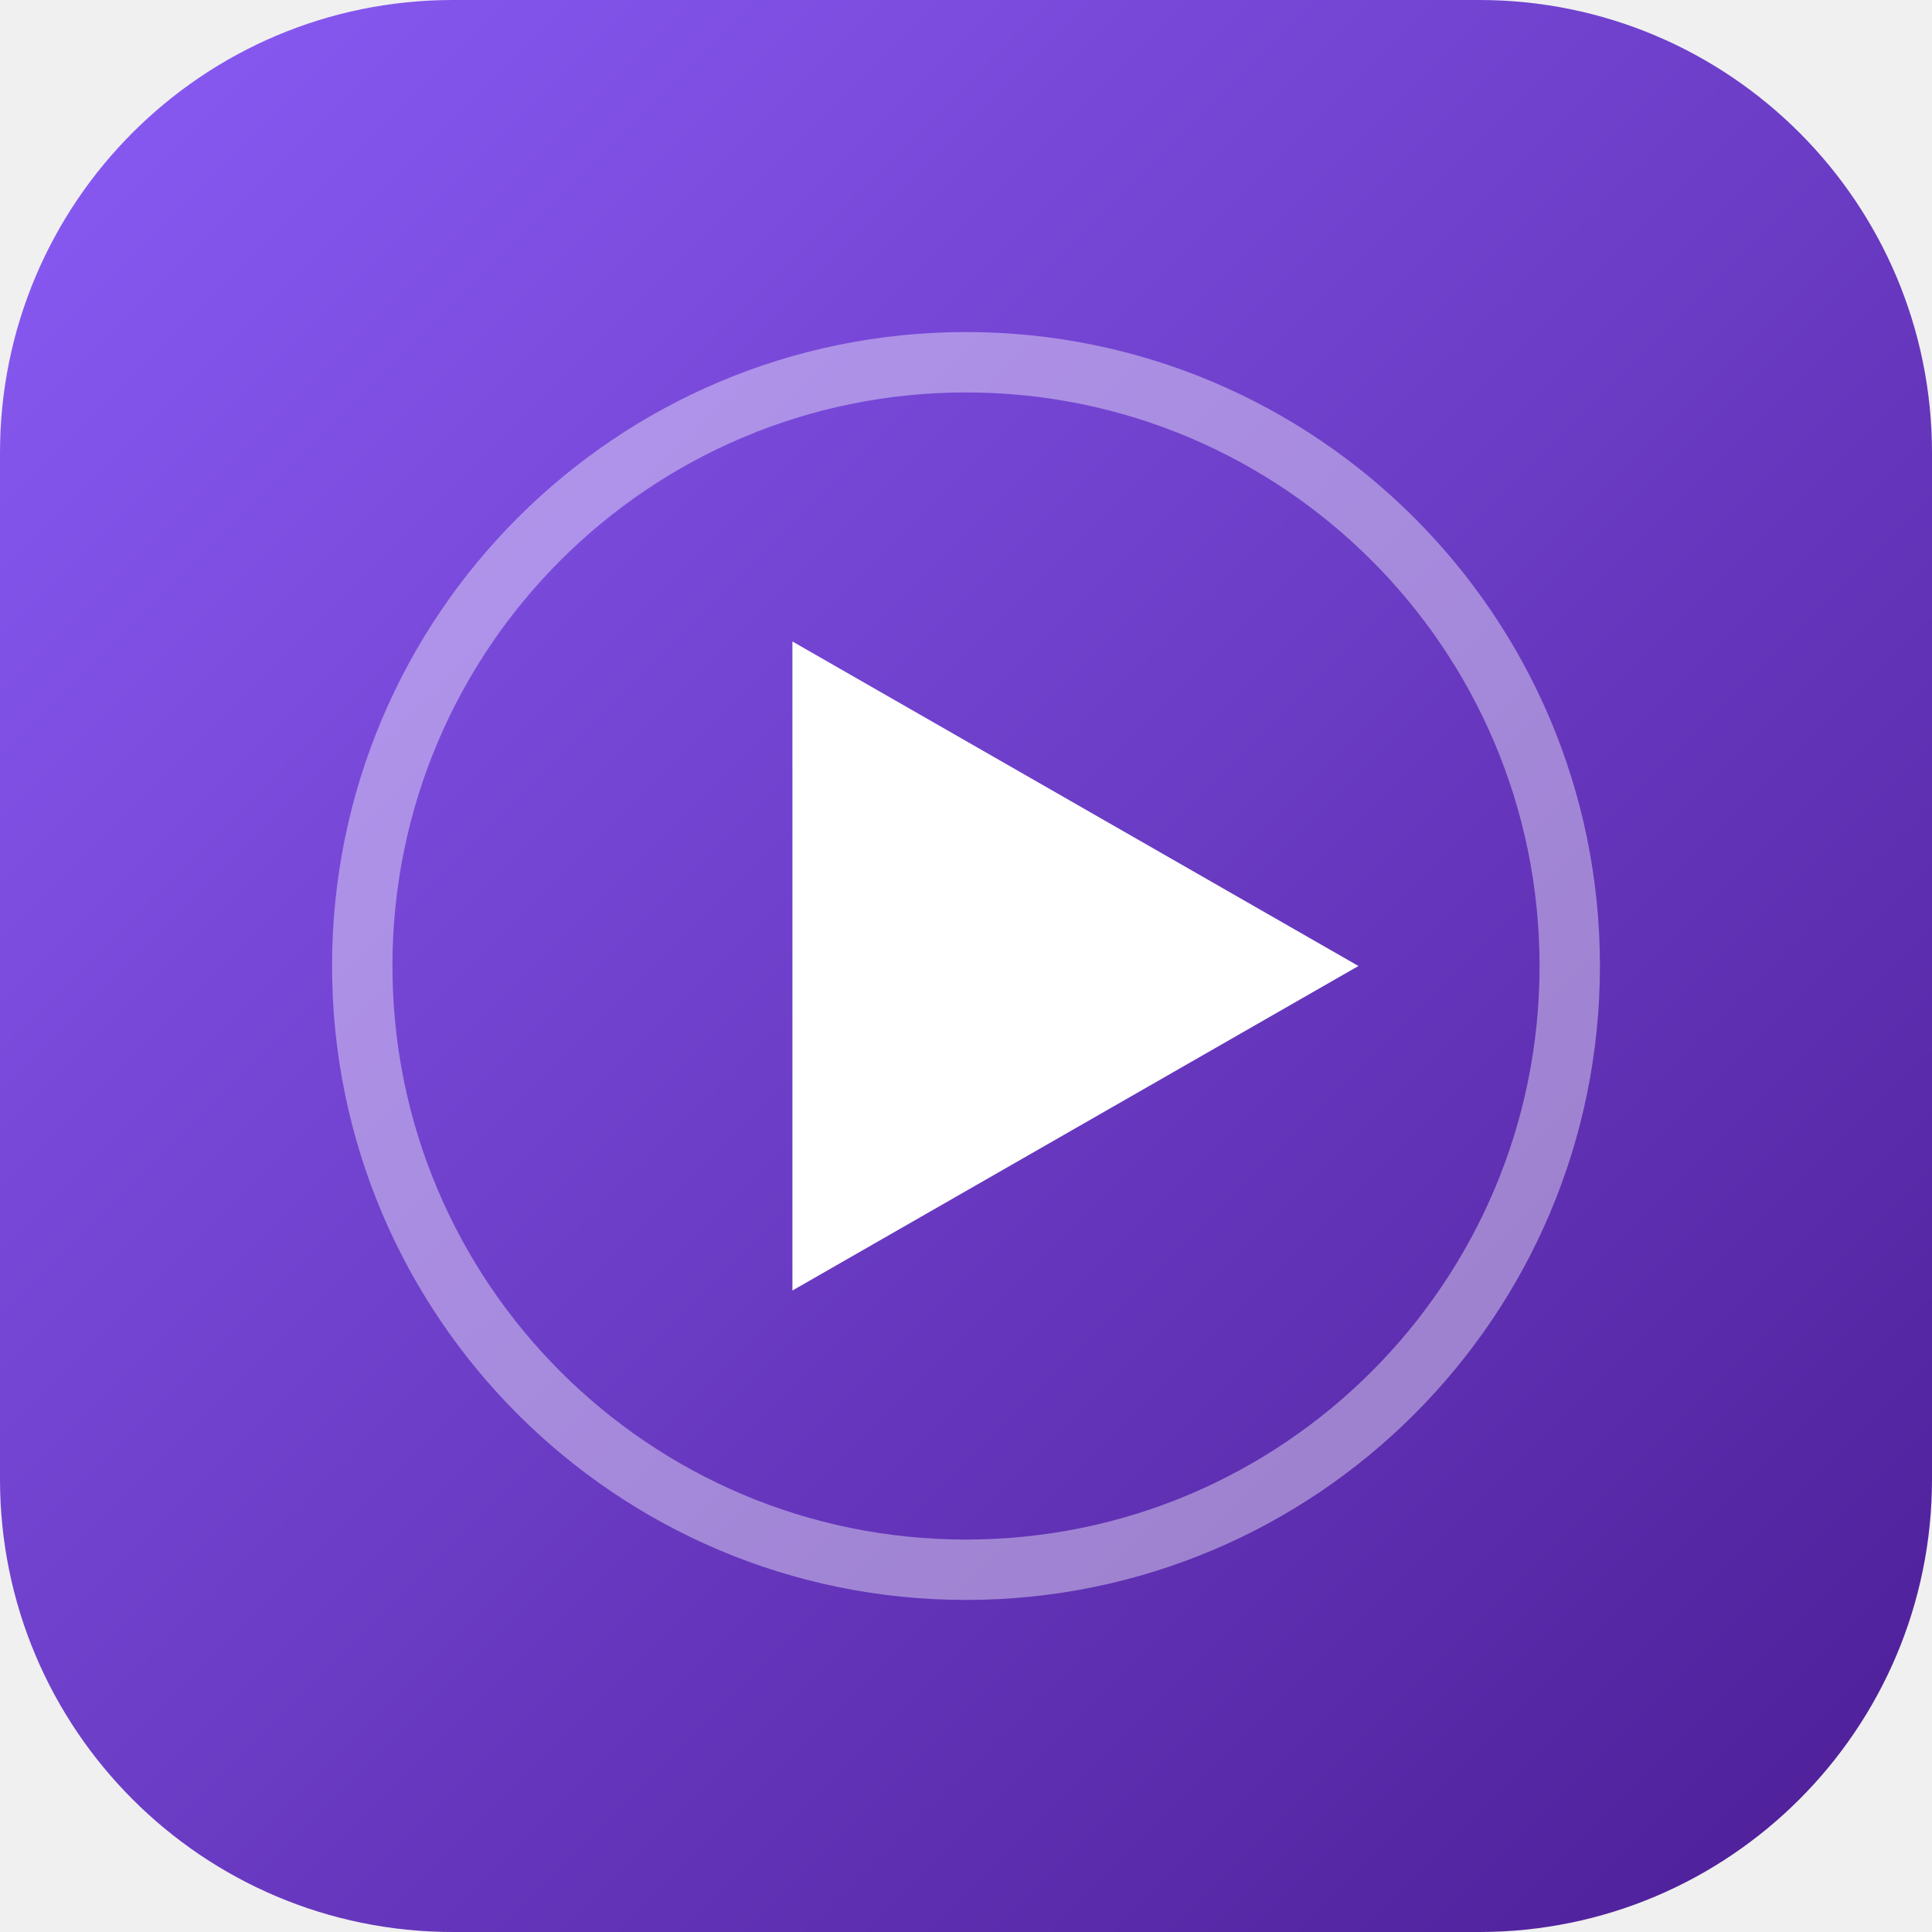
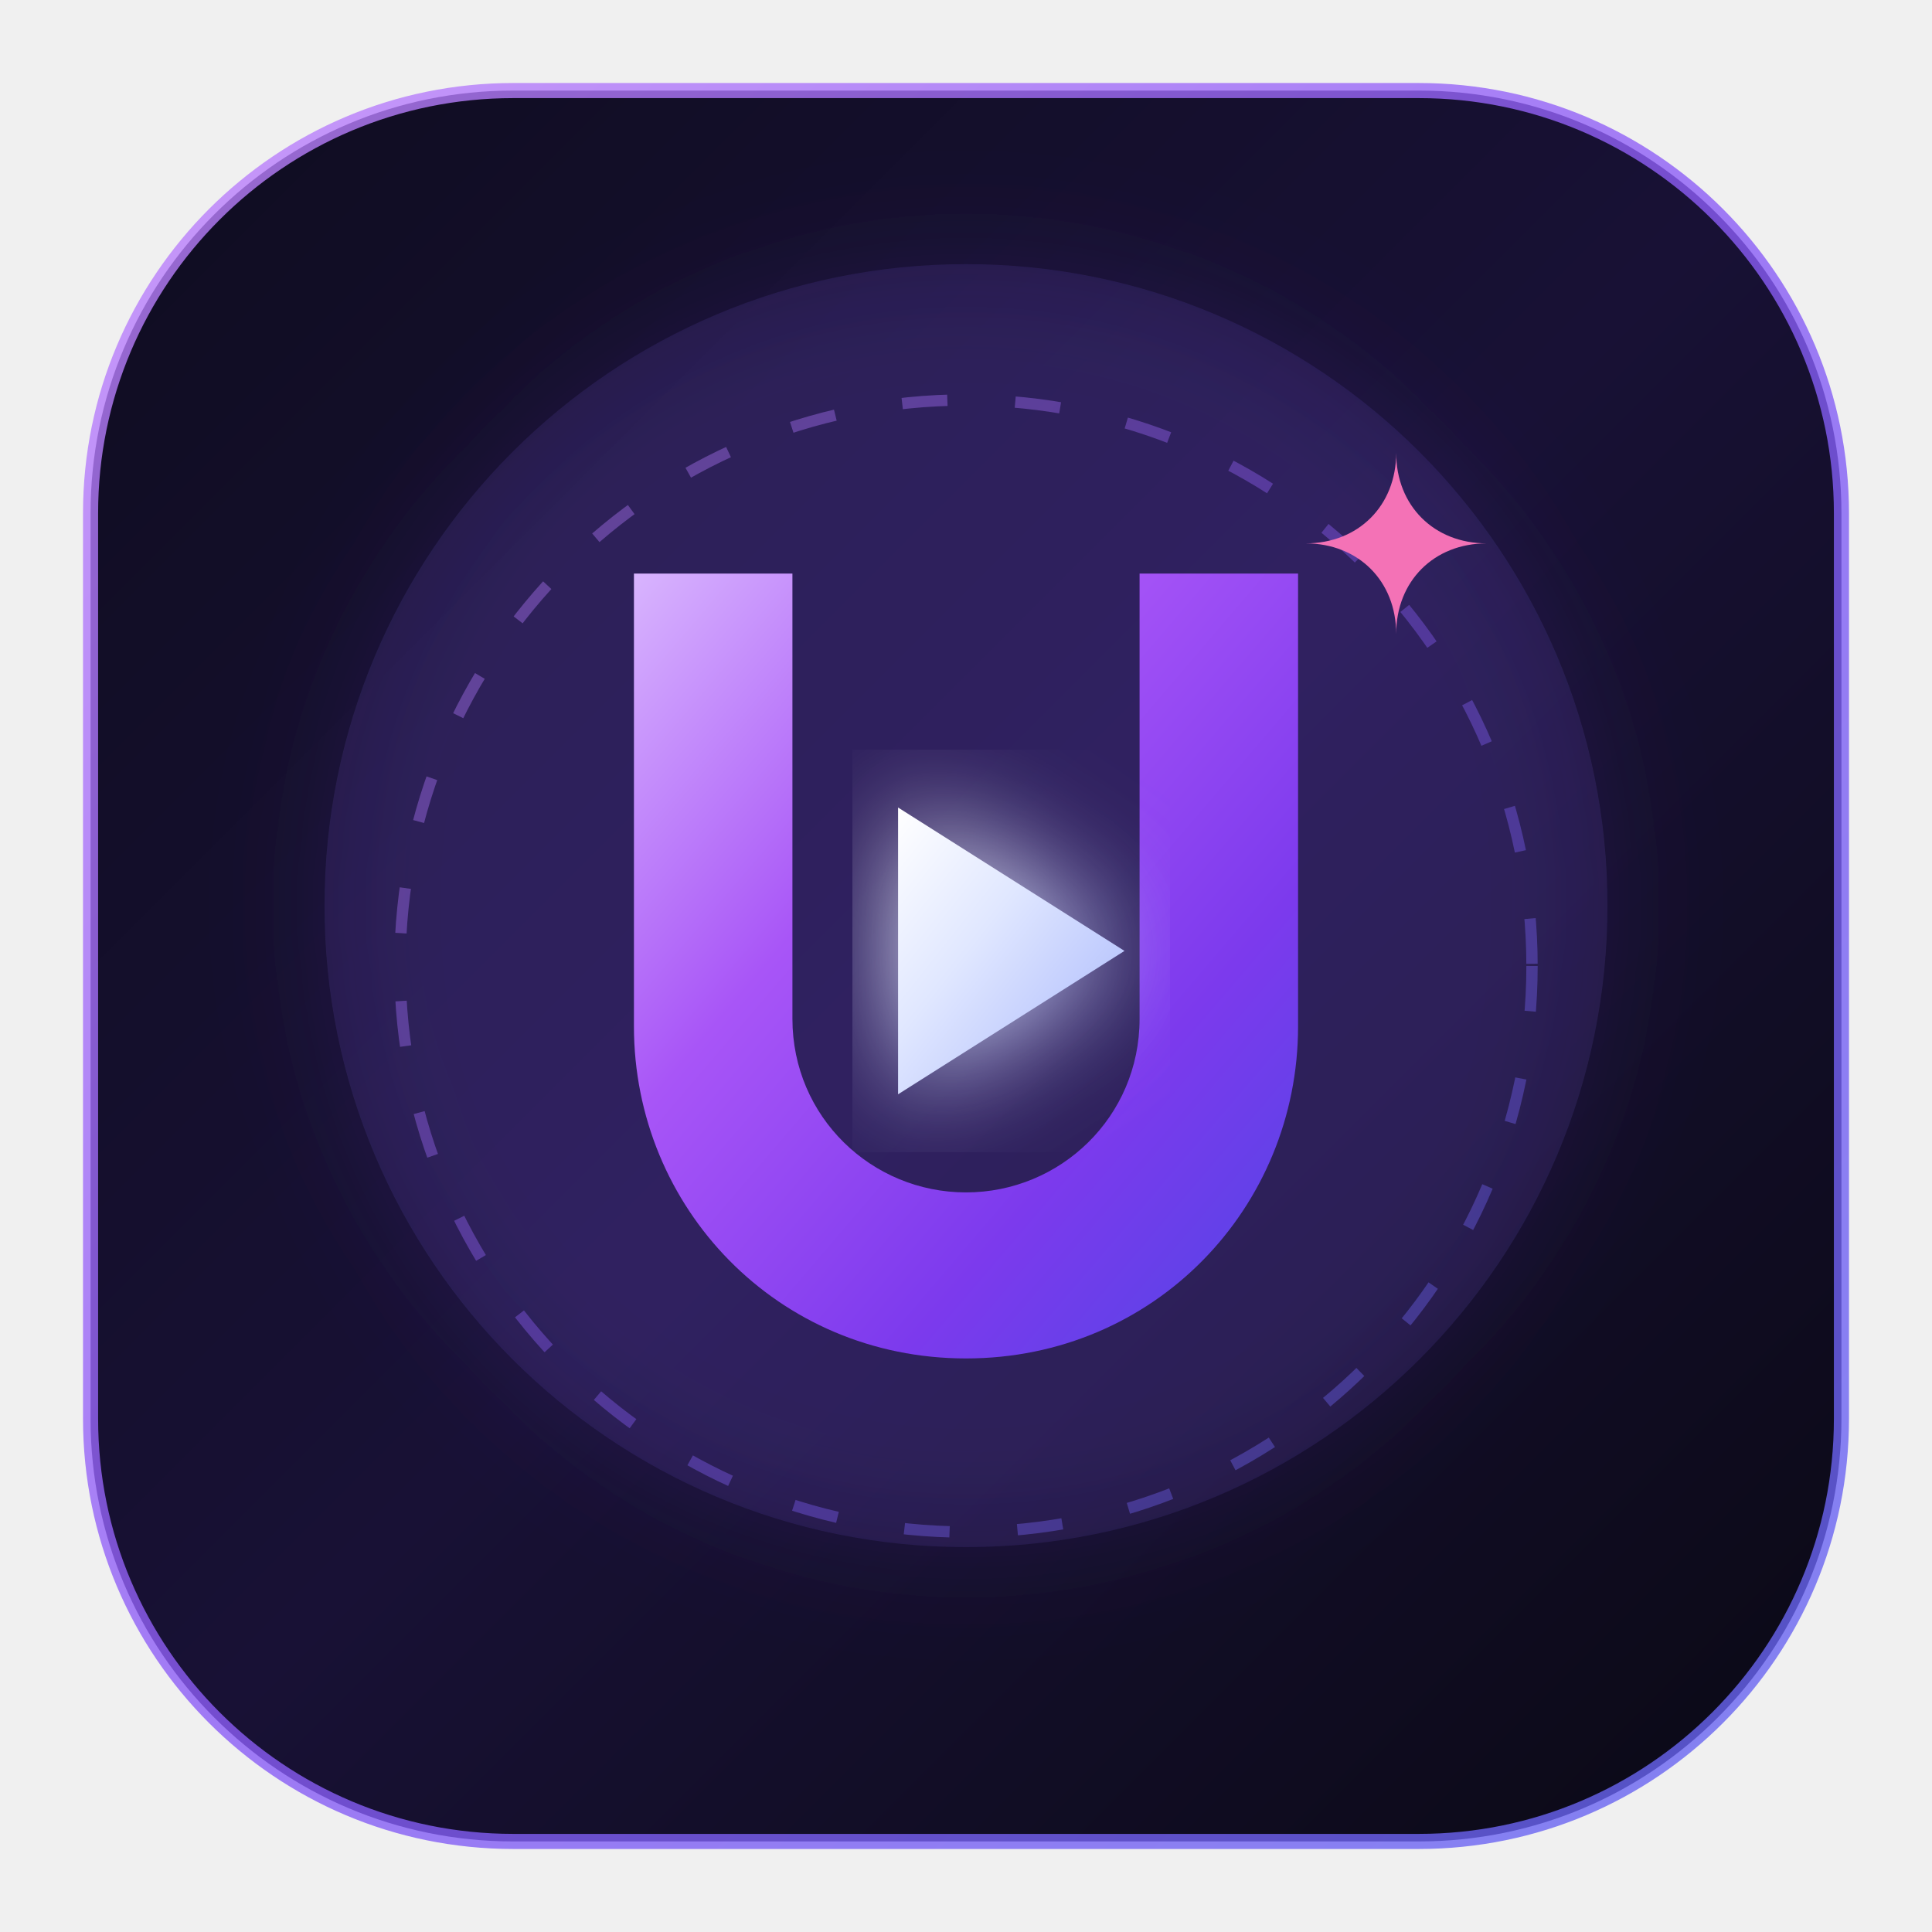
- <svg xmlns="http://www.w3.org/2000/svg" viewBox="0 0 512 512">
+ <svg xmlns="http://www.w3.org/2000/svg" viewBox="0 0 512 512" fill="none">
  <defs>
-     <linearGradient id="grad" x1="0%" y1="0%" x2="100%" y2="100%">
-       <stop offset="0%" stop-color="#8B5CF6" />
-       <stop offset="100%" stop-color="#4C1D95" />
+     <linearGradient id="bgGrad" x1="0%" y1="0%" x2="100%" y2="100%">
+       <stop offset="0%" stop-color="#0F0C20" />
+       <stop offset="50%" stop-color="#181135" />
+       <stop offset="100%" stop-color="#0A0914" />
    </linearGradient>
+     <linearGradient id="rimGrad" x1="0%" y1="0%" x2="100%" y2="100%">
+       <stop offset="0%" stop-color="#C084FC" />
+       <stop offset="50%" stop-color="#8B5CF6" />
+       <stop offset="100%" stop-color="#6366F1" />
+     </linearGradient>
+     <linearGradient id="uGrad" x1="0%" y1="0%" x2="100%" y2="100%">
+       <stop offset="0%" stop-color="#D8B4FE" />
+       <stop offset="35%" stop-color="#A855F7" />
+       <stop offset="70%" stop-color="#7C3AED" />
+       <stop offset="100%" stop-color="#4F46E5" />
+     </linearGradient>
+     <linearGradient id="coreGrad" x1="0%" y1="0%" x2="100%" y2="100%">
+       <stop offset="0%" stop-color="#FFFFFF" />
+       <stop offset="40%" stop-color="#E0E7FF" />
+       <stop offset="100%" stop-color="#A5B4FC" />
+     </linearGradient>
+     <filter id="glow" x="-20%" y="-20%" width="140%" height="140%">
+       <feGaussianBlur stdDeviation="16" result="blur" />
+       <feComposite in="SourceGraphic" in2="blur" operator="over" />
+     </filter>
  </defs>
-   <rect width="512" height="512" rx="120" fill="url(#grad)" />
-   <circle cx="256" cy="256" r="160" stroke="#FFFFFF" stroke-width="16" stroke-opacity="0.4" fill="none" />
-   <polygon points="210,170 210,342 360,256" fill="#FFFFFF" />
+   <rect x="24" y="24" width="464" height="464" rx="112" fill="url(#bgGrad)" stroke="url(#rimGrad)" stroke-width="4" stroke-opacity="0.8" />
+   <circle cx="256" cy="240" r="170" fill="#8B5CF6" fill-opacity="0.12" filter="url(#glow)" />
+   <circle cx="256" cy="256" r="150" stroke="url(#rimGrad)" stroke-width="3" stroke-dasharray="12 18" stroke-opacity="0.4" />
+   <path d="M168 152 V272 C168 320 206 360 256 360 C306 360 344 320 344 272 V152 H302 V270 C302 296 281 316 256 316 C231 316 210 296 210 270 V152 H168 Z" fill="url(#uGrad)" />
+   <polygon points="238 214, 238 290, 298 252" fill="url(#coreGrad)" filter="url(#glow)" />
+   <path d="M370 120 C370 134 380 144 394 144 C380 144 370 154 370 168 C370 154 360 144 346 144 C360 144 370 134 370 120 Z" fill="#F472B6" />
</svg>
